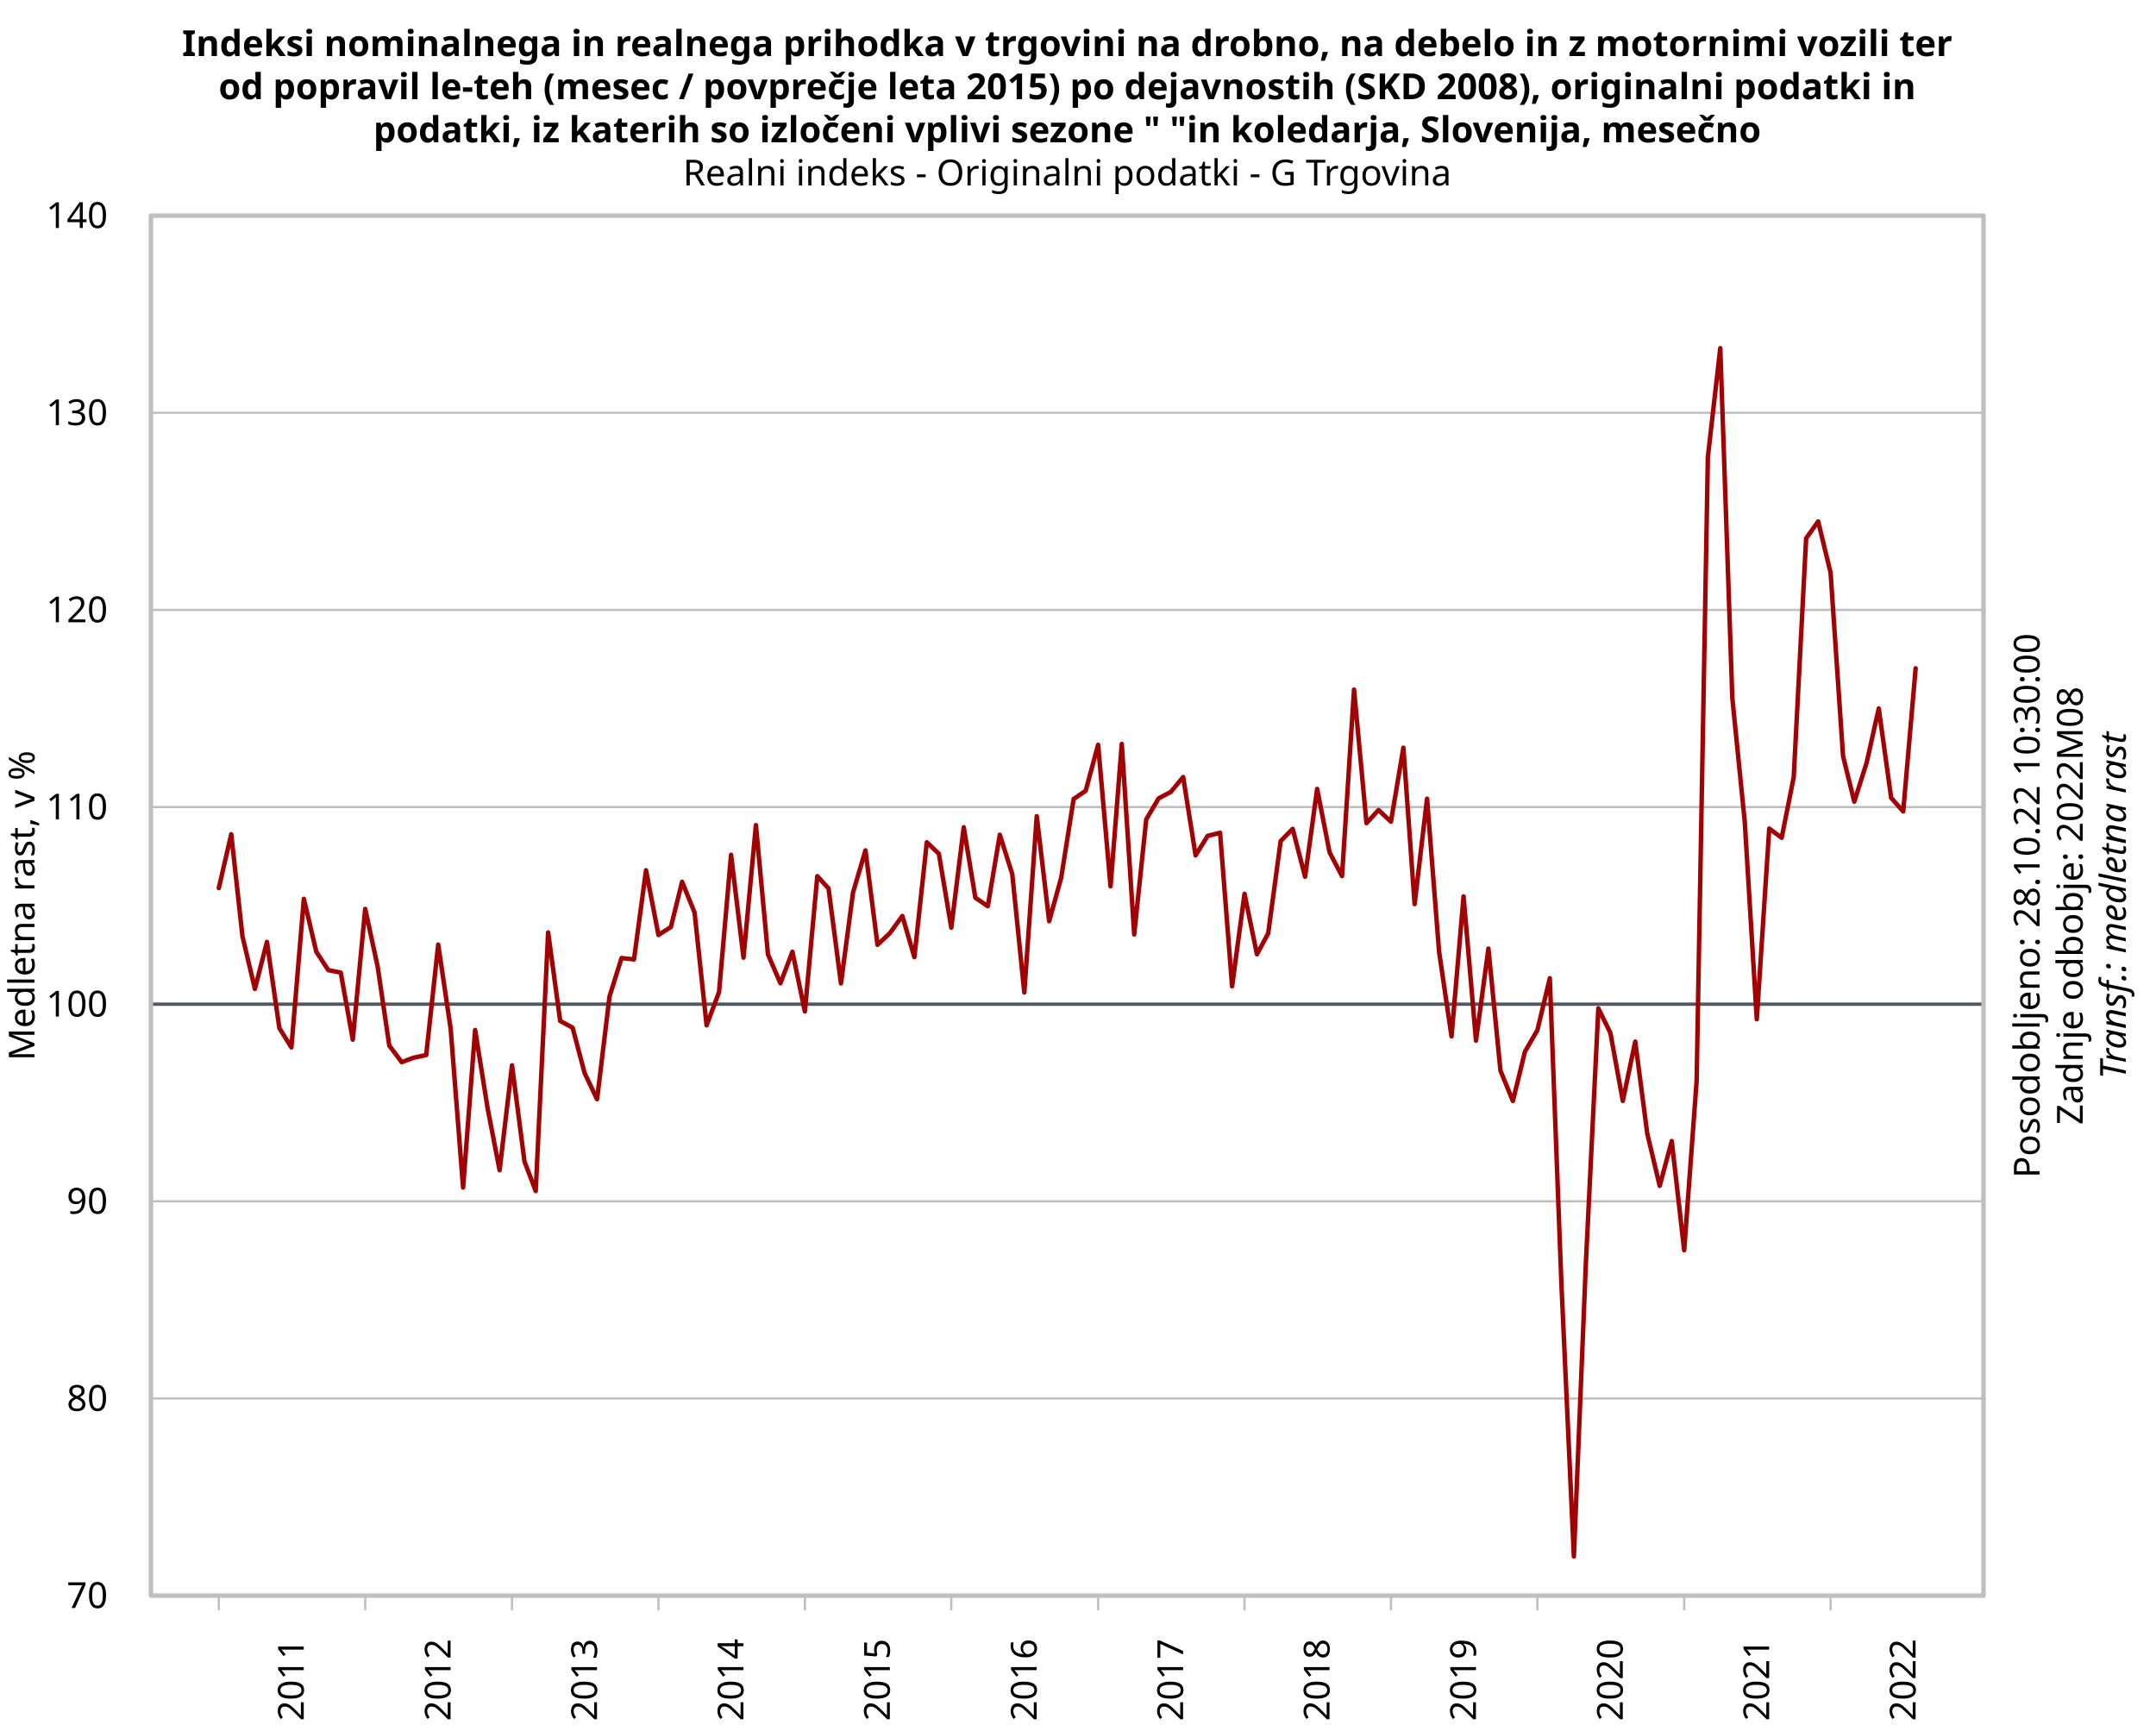
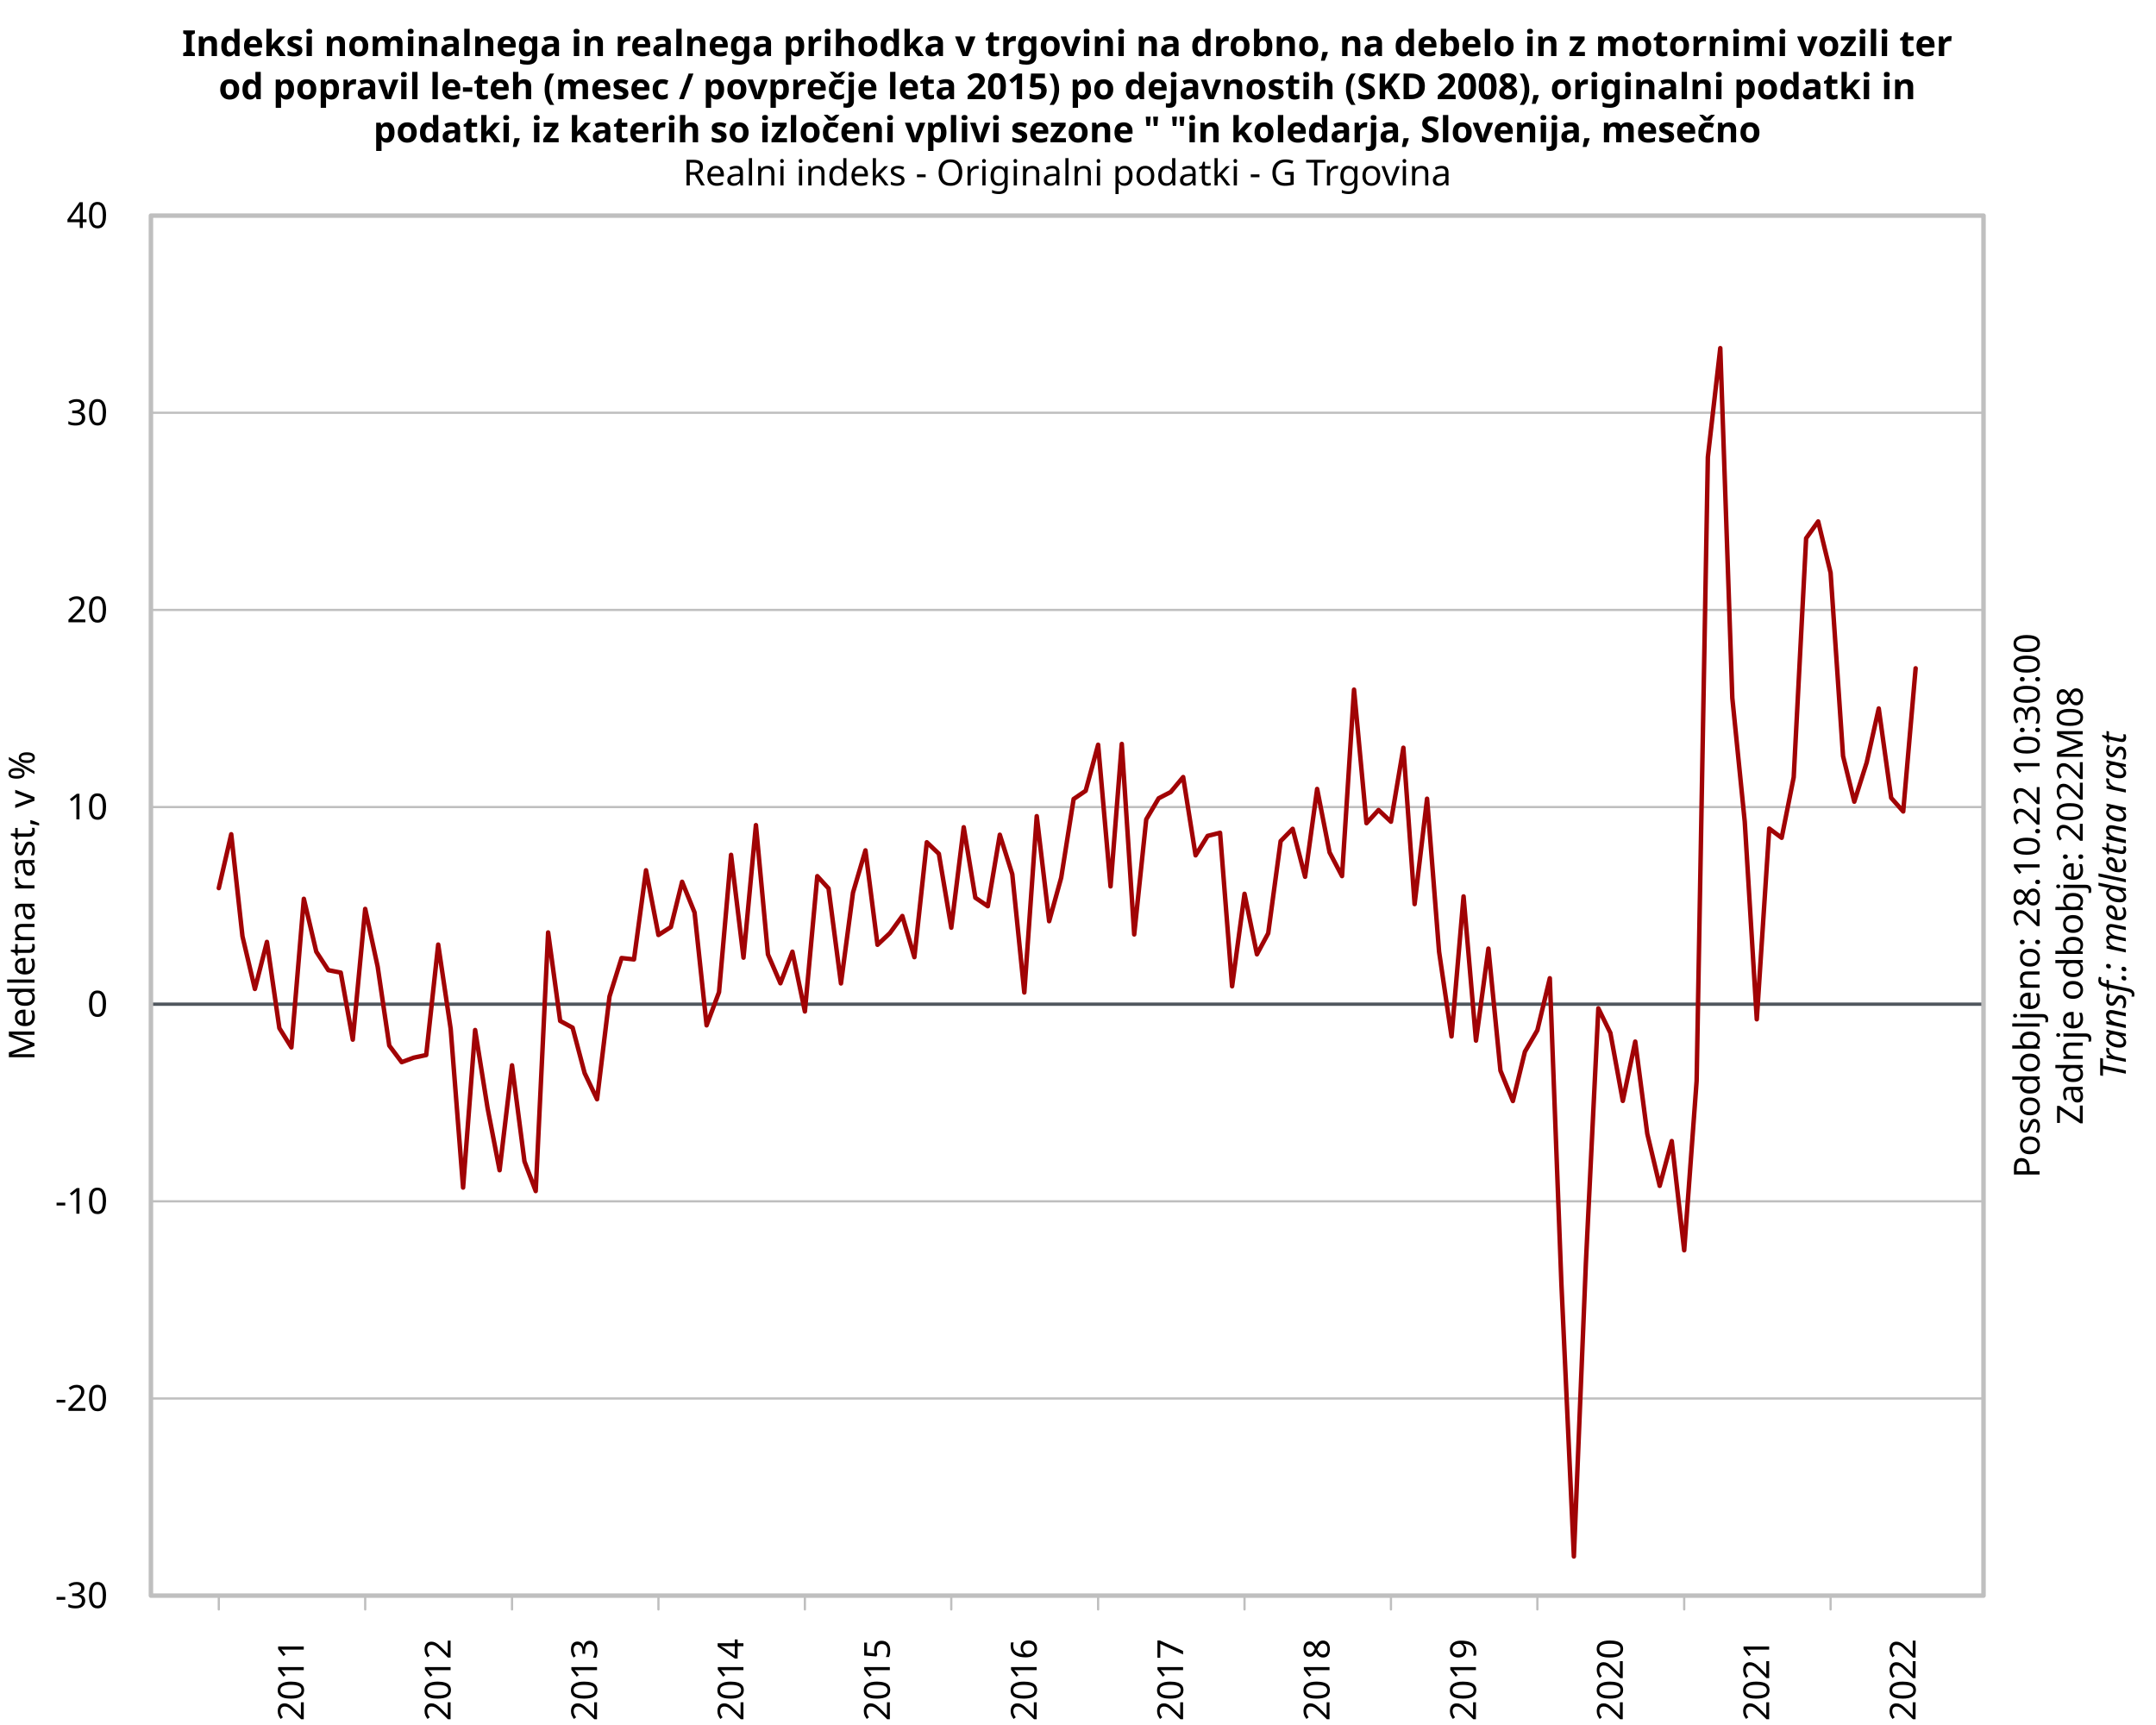
<svg xmlns="http://www.w3.org/2000/svg" class="svglite" data-engine-version="2.0" width="720.00pt" height="576.00pt" viewBox="0 0 720.00 576.00">
  <defs>
    <style type="text/css">
    .svglite line, .svglite polyline, .svglite polygon, .svglite path, .svglite rect, .svglite circle {
      fill: none;
      stroke: #000000;
      stroke-linecap: round;
      stroke-linejoin: round;
      stroke-miterlimit: 10.00;
    }
  </style>
  </defs>
  <rect width="100%" height="100%" style="stroke: none; fill: #FFFFFF;" />
  <defs>
    <clipPath id="cpMC4wMHw3MjAuMDB8MC4wMHw1NzYuMDA=">
      <rect x="0.00" y="0.00" width="720.00" height="576.00" />
    </clipPath>
  </defs>
  <g clip-path="url(#cpMC4wMHw3MjAuMDB8MC4wMHw1NzYuMDA=)">
</g>
  <defs>
    <clipPath id="cpNTAuNDB8NjYyLjQwfDcyLjAwfDUzMi44MA==">
      <rect x="50.40" y="72.00" width="612.00" height="460.80" />
    </clipPath>
  </defs>
  <g clip-path="url(#cpNTAuNDB8NjYyLjQwfDcyLjAwfDUzMi44MA==)">
    <line x1="50.40" y1="532.80" x2="662.40" y2="532.80" style="stroke-width: 0.75; stroke: #BFBFBF;" />
    <line x1="50.40" y1="466.97" x2="662.40" y2="466.97" style="stroke-width: 0.75; stroke: #BFBFBF;" />
    <line x1="50.40" y1="401.14" x2="662.40" y2="401.14" style="stroke-width: 0.75; stroke: #BFBFBF;" />
    <line x1="50.40" y1="335.31" x2="662.40" y2="335.31" style="stroke-width: 0.75; stroke: #BFBFBF;" />
    <line x1="50.40" y1="269.49" x2="662.40" y2="269.49" style="stroke-width: 0.75; stroke: #BFBFBF;" />
    <line x1="50.40" y1="203.66" x2="662.40" y2="203.66" style="stroke-width: 0.75; stroke: #BFBFBF;" />
    <line x1="50.40" y1="137.83" x2="662.40" y2="137.83" style="stroke-width: 0.75; stroke: #BFBFBF;" />
    <line x1="50.40" y1="72.00" x2="662.40" y2="72.00" style="stroke-width: 0.75; stroke: #BFBFBF;" />
  </g>
  <g clip-path="url(#cpMC4wMHw3MjAuMDB8MC4wMHw1NzYuMDA=)">
</g>
  <g clip-path="url(#cpNTAuNDB8NjYyLjQwfDcyLjAwfDUzMi44MA==)">
+     <line x1="50.40" y1="-322.97" x2="662.40" y2="-322.97" style="stroke-width: 1.12; stroke: #50575E;" />
    <line x1="50.40" y1="335.31" x2="662.40" y2="335.31" style="stroke-width: 1.12; stroke: #50575E;" />
    <polyline points="73.07,296.55 77.22,278.57 80.97,312.64 85.12,330.22 89.14,314.52 93.30,343.32 97.31,349.74 101.47,300.13 105.62,317.77 109.64,323.95 113.79,324.76 117.81,347.15 121.96,303.50 126.12,322.77 130.00,349.14 134.15,354.67 138.17,353.17 142.33,352.29 146.34,315.41 150.50,343.53 154.65,396.54 158.67,343.94 162.82,369.97 166.84,390.76 170.99,355.73 175.15,387.81 178.90,397.71 183.05,311.36 187.07,340.90 191.22,343.15 195.24,358.34 199.39,367.05 203.55,332.73 207.57,319.90 211.72,320.36 215.74,290.60 219.89,312.20 224.04,309.55 227.79,294.44 231.95,304.70 235.97,342.37 240.12,331.29 244.14,285.44 248.29,319.77 252.44,275.52 256.46,318.69 260.62,328.33 264.63,317.79 268.79,337.74 272.94,292.56 276.69,296.66 280.84,328.38 284.86,298.06 289.02,283.95 293.04,315.48 297.19,311.57 301.34,305.86 305.36,319.61 309.51,281.24 313.53,285.08 317.68,309.77 321.84,276.23 325.72,299.76 329.88,302.60 333.89,278.73 338.05,291.90 342.07,331.40 346.22,272.53 350.37,307.60 354.39,293.07 358.54,266.80 362.56,264.06 366.72,248.68 370.87,295.96 374.62,248.41 378.77,312.02 382.79,273.60 386.94,266.56 390.96,264.47 395.12,259.47 399.27,285.61 403.29,279.12 407.44,278.08 411.46,329.33 415.61,298.46 419.76,318.66 423.52,311.64 427.67,280.86 431.69,276.76 435.84,292.77 439.86,263.44 444.01,284.62 448.17,292.54 452.18,230.28 456.34,274.87 460.36,270.47 464.51,274.38 468.66,249.68 472.41,301.89 476.57,266.70 480.58,317.77 484.74,346.07 488.76,299.32 492.91,347.47 497.06,316.75 501.08,357.49 505.23,367.65 509.25,351.17 513.41,344.00 517.56,326.65 521.44,428.80 525.60,519.72 529.62,421.48 533.77,336.70 537.79,344.92 541.94,367.61 546.09,347.80 550.11,378.56 554.26,395.97 558.28,381.02 562.44,417.48 566.59,360.96 570.34,152.66 574.49,116.25 578.51,233.07 582.66,274.38 586.68,340.35 590.84,276.67 594.99,279.75 599.01,259.53 603.16,179.74 607.18,174.12 611.33,191.26 615.49,252.46 619.24,267.69 623.39,254.60 627.41,236.57 631.56,266.42 635.58,270.96 639.73,223.16 " style="stroke-width: 1.50; stroke: #A10305;" />
  </g>
  <g clip-path="url(#cpMC4wMHw3MjAuMDB8MC4wMHw1NzYuMDA=)">
    <line x1="73.07" y1="532.80" x2="73.07" y2="537.41" style="stroke-width: 0.75; stroke: #BFBFBF;" />
    <line x1="121.96" y1="532.80" x2="121.96" y2="537.41" style="stroke-width: 0.75; stroke: #BFBFBF;" />
    <line x1="170.99" y1="532.80" x2="170.99" y2="537.41" style="stroke-width: 0.75; stroke: #BFBFBF;" />
    <line x1="219.89" y1="532.80" x2="219.89" y2="537.41" style="stroke-width: 0.75; stroke: #BFBFBF;" />
    <line x1="268.79" y1="532.80" x2="268.79" y2="537.41" style="stroke-width: 0.75; stroke: #BFBFBF;" />
    <line x1="317.68" y1="532.80" x2="317.68" y2="537.41" style="stroke-width: 0.75; stroke: #BFBFBF;" />
    <line x1="366.72" y1="532.80" x2="366.72" y2="537.41" style="stroke-width: 0.75; stroke: #BFBFBF;" />
    <line x1="415.61" y1="532.80" x2="415.61" y2="537.41" style="stroke-width: 0.75; stroke: #BFBFBF;" />
    <line x1="464.51" y1="532.80" x2="464.51" y2="537.41" style="stroke-width: 0.75; stroke: #BFBFBF;" />
    <line x1="513.41" y1="532.80" x2="513.41" y2="537.41" style="stroke-width: 0.75; stroke: #BFBFBF;" />
    <line x1="562.44" y1="532.80" x2="562.44" y2="537.41" style="stroke-width: 0.75; stroke: #BFBFBF;" />
    <line x1="611.33" y1="532.80" x2="611.33" y2="537.41" style="stroke-width: 0.75; stroke: #BFBFBF;" />
    <text transform="translate(101.44,547.20) rotate(-90)" text-anchor="end" style="font-size: 12.00px; font-family: sans;" textLength="26.70px" lengthAdjust="spacingAndGlyphs">2011</text>
    <text transform="translate(150.47,547.20) rotate(-90)" text-anchor="end" style="font-size: 12.00px; font-family: sans;" textLength="26.70px" lengthAdjust="spacingAndGlyphs">2012</text>
    <text transform="translate(199.37,547.20) rotate(-90)" text-anchor="end" style="font-size: 12.00px; font-family: sans;" textLength="26.70px" lengthAdjust="spacingAndGlyphs">2013</text>
    <text transform="translate(248.27,547.20) rotate(-90)" text-anchor="end" style="font-size: 12.00px; font-family: sans;" textLength="26.70px" lengthAdjust="spacingAndGlyphs">2014</text>
    <text transform="translate(297.16,547.20) rotate(-90)" text-anchor="end" style="font-size: 12.00px; font-family: sans;" textLength="26.70px" lengthAdjust="spacingAndGlyphs">2015</text>
    <text transform="translate(346.20,547.20) rotate(-90)" text-anchor="end" style="font-size: 12.00px; font-family: sans;" textLength="26.70px" lengthAdjust="spacingAndGlyphs">2016</text>
    <text transform="translate(395.09,547.20) rotate(-90)" text-anchor="end" style="font-size: 12.00px; font-family: sans;" textLength="26.70px" lengthAdjust="spacingAndGlyphs">2017</text>
    <text transform="translate(443.99,547.20) rotate(-90)" text-anchor="end" style="font-size: 12.00px; font-family: sans;" textLength="26.70px" lengthAdjust="spacingAndGlyphs">2018</text>
    <text transform="translate(492.89,547.20) rotate(-90)" text-anchor="end" style="font-size: 12.00px; font-family: sans;" textLength="26.70px" lengthAdjust="spacingAndGlyphs">2019</text>
    <text transform="translate(541.92,547.20) rotate(-90)" text-anchor="end" style="font-size: 12.00px; font-family: sans;" textLength="26.70px" lengthAdjust="spacingAndGlyphs">2020</text>
    <text transform="translate(590.81,547.20) rotate(-90)" text-anchor="end" style="font-size: 12.00px; font-family: sans;" textLength="26.70px" lengthAdjust="spacingAndGlyphs">2021</text>
    <text transform="translate(639.71,547.20) rotate(-90)" text-anchor="end" style="font-size: 12.00px; font-family: sans;" textLength="26.70px" lengthAdjust="spacingAndGlyphs">2022</text>
-     <text x="36.00" y="536.93" text-anchor="end" style="font-size: 12.00px; font-family: sans;" textLength="13.35px" lengthAdjust="spacingAndGlyphs">70</text>
-     <text x="36.00" y="471.10" text-anchor="end" style="font-size: 12.00px; font-family: sans;" textLength="13.35px" lengthAdjust="spacingAndGlyphs">80</text>
-     <text x="36.00" y="405.27" text-anchor="end" style="font-size: 12.00px; font-family: sans;" textLength="13.35px" lengthAdjust="spacingAndGlyphs">90</text>
-     <text x="36.00" y="339.44" text-anchor="end" style="font-size: 12.00px; font-family: sans;" textLength="20.02px" lengthAdjust="spacingAndGlyphs">100</text>
-     <text x="36.00" y="273.61" text-anchor="end" style="font-size: 12.00px; font-family: sans;" textLength="20.02px" lengthAdjust="spacingAndGlyphs">110</text>
-     <text x="36.00" y="207.79" text-anchor="end" style="font-size: 12.00px; font-family: sans;" textLength="20.02px" lengthAdjust="spacingAndGlyphs">120</text>
-     <text x="36.00" y="141.96" text-anchor="end" style="font-size: 12.00px; font-family: sans;" textLength="20.02px" lengthAdjust="spacingAndGlyphs">130</text>
-     <text x="36.00" y="76.13" text-anchor="end" style="font-size: 12.00px; font-family: sans;" textLength="20.02px" lengthAdjust="spacingAndGlyphs">140</text>
+     <text x="36.00" y="536.93" text-anchor="end" style="font-size: 12.00px; font-family: sans;" textLength="17.34px" lengthAdjust="spacingAndGlyphs">-30</text>
+     <text x="36.00" y="471.10" text-anchor="end" style="font-size: 12.00px; font-family: sans;" textLength="17.34px" lengthAdjust="spacingAndGlyphs">-20</text>
+     <text x="36.00" y="405.27" text-anchor="end" style="font-size: 12.00px; font-family: sans;" textLength="17.34px" lengthAdjust="spacingAndGlyphs">-10</text>
+     <text x="36.00" y="339.44" text-anchor="end" style="font-size: 12.00px; font-family: sans;" textLength="6.67px" lengthAdjust="spacingAndGlyphs">0</text>
+     <text x="36.00" y="273.61" text-anchor="end" style="font-size: 12.00px; font-family: sans;" textLength="13.35px" lengthAdjust="spacingAndGlyphs">10</text>
+     <text x="36.00" y="207.79" text-anchor="end" style="font-size: 12.00px; font-family: sans;" textLength="13.35px" lengthAdjust="spacingAndGlyphs">20</text>
+     <text x="36.00" y="141.96" text-anchor="end" style="font-size: 12.00px; font-family: sans;" textLength="13.35px" lengthAdjust="spacingAndGlyphs">30</text>
+     <text x="36.00" y="76.13" text-anchor="end" style="font-size: 12.00px; font-family: sans;" textLength="13.35px" lengthAdjust="spacingAndGlyphs">40</text>
    <polygon points="50.40,532.80 662.40,532.80 662.40,72.00 50.40,72.00 " style="stroke-width: 1.50; stroke: #BFBFBF; fill: none;" />
    <text x="356.40" y="18.72" text-anchor="middle" style="font-size: 12.00px; font-weight: bold; font-family: sans;" textLength="515.67px" lengthAdjust="spacingAndGlyphs">Indeksi nominalnega in realnega prihodka v trgovini na drobno, na debelo in z motornimi vozili ter</text>
    <text x="356.40" y="33.12" text-anchor="middle" style="font-size: 12.00px; font-weight: bold; font-family: sans;" textLength="509.67px" lengthAdjust="spacingAndGlyphs">od popravil le-teh (mesec / povprečje leta 2015) po dejavnostih (SKD 2008), originalni podatki in</text>
    <text x="356.40" y="47.52" text-anchor="middle" style="font-size: 12.00px; font-weight: bold; font-family: sans;" textLength="412.12px" lengthAdjust="spacingAndGlyphs">podatki, iz katerih so izločeni vplivi sezone " "in koledarja, Slovenija, mesečno</text>
    <text x="356.40" y="61.92" text-anchor="middle" style="font-size: 12.00px; font-family: sans;" textLength="245.46px" lengthAdjust="spacingAndGlyphs">Realni indeks - Originalni podatki - G Trgovina</text>
    <text transform="translate(11.52,302.40) rotate(-90)" text-anchor="middle" style="font-size: 12.00px; font-family: sans;" textLength="99.39px" lengthAdjust="spacingAndGlyphs">Medletna rast, v %</text>
    <text transform="translate(681.12,302.40) rotate(-90)" text-anchor="middle" style="font-size: 12.00px; font-family: sans;" textLength="176.16px" lengthAdjust="spacingAndGlyphs">Posodobljeno: 28.10.22 10:30:00</text>
    <text transform="translate(695.52,302.40) rotate(-90)" text-anchor="middle" style="font-size: 12.00px; font-family: sans;" textLength="139.45px" lengthAdjust="spacingAndGlyphs">Zadnje odbobje: 2022M08</text>
    <text transform="translate(709.92,302.40) rotate(-90)" text-anchor="middle" style="font-size: 12.00px; font-style: italic; font-family: sans;" textLength="116.73px" lengthAdjust="spacingAndGlyphs">Transf.: medletna rast</text>
  </g>
</svg>
